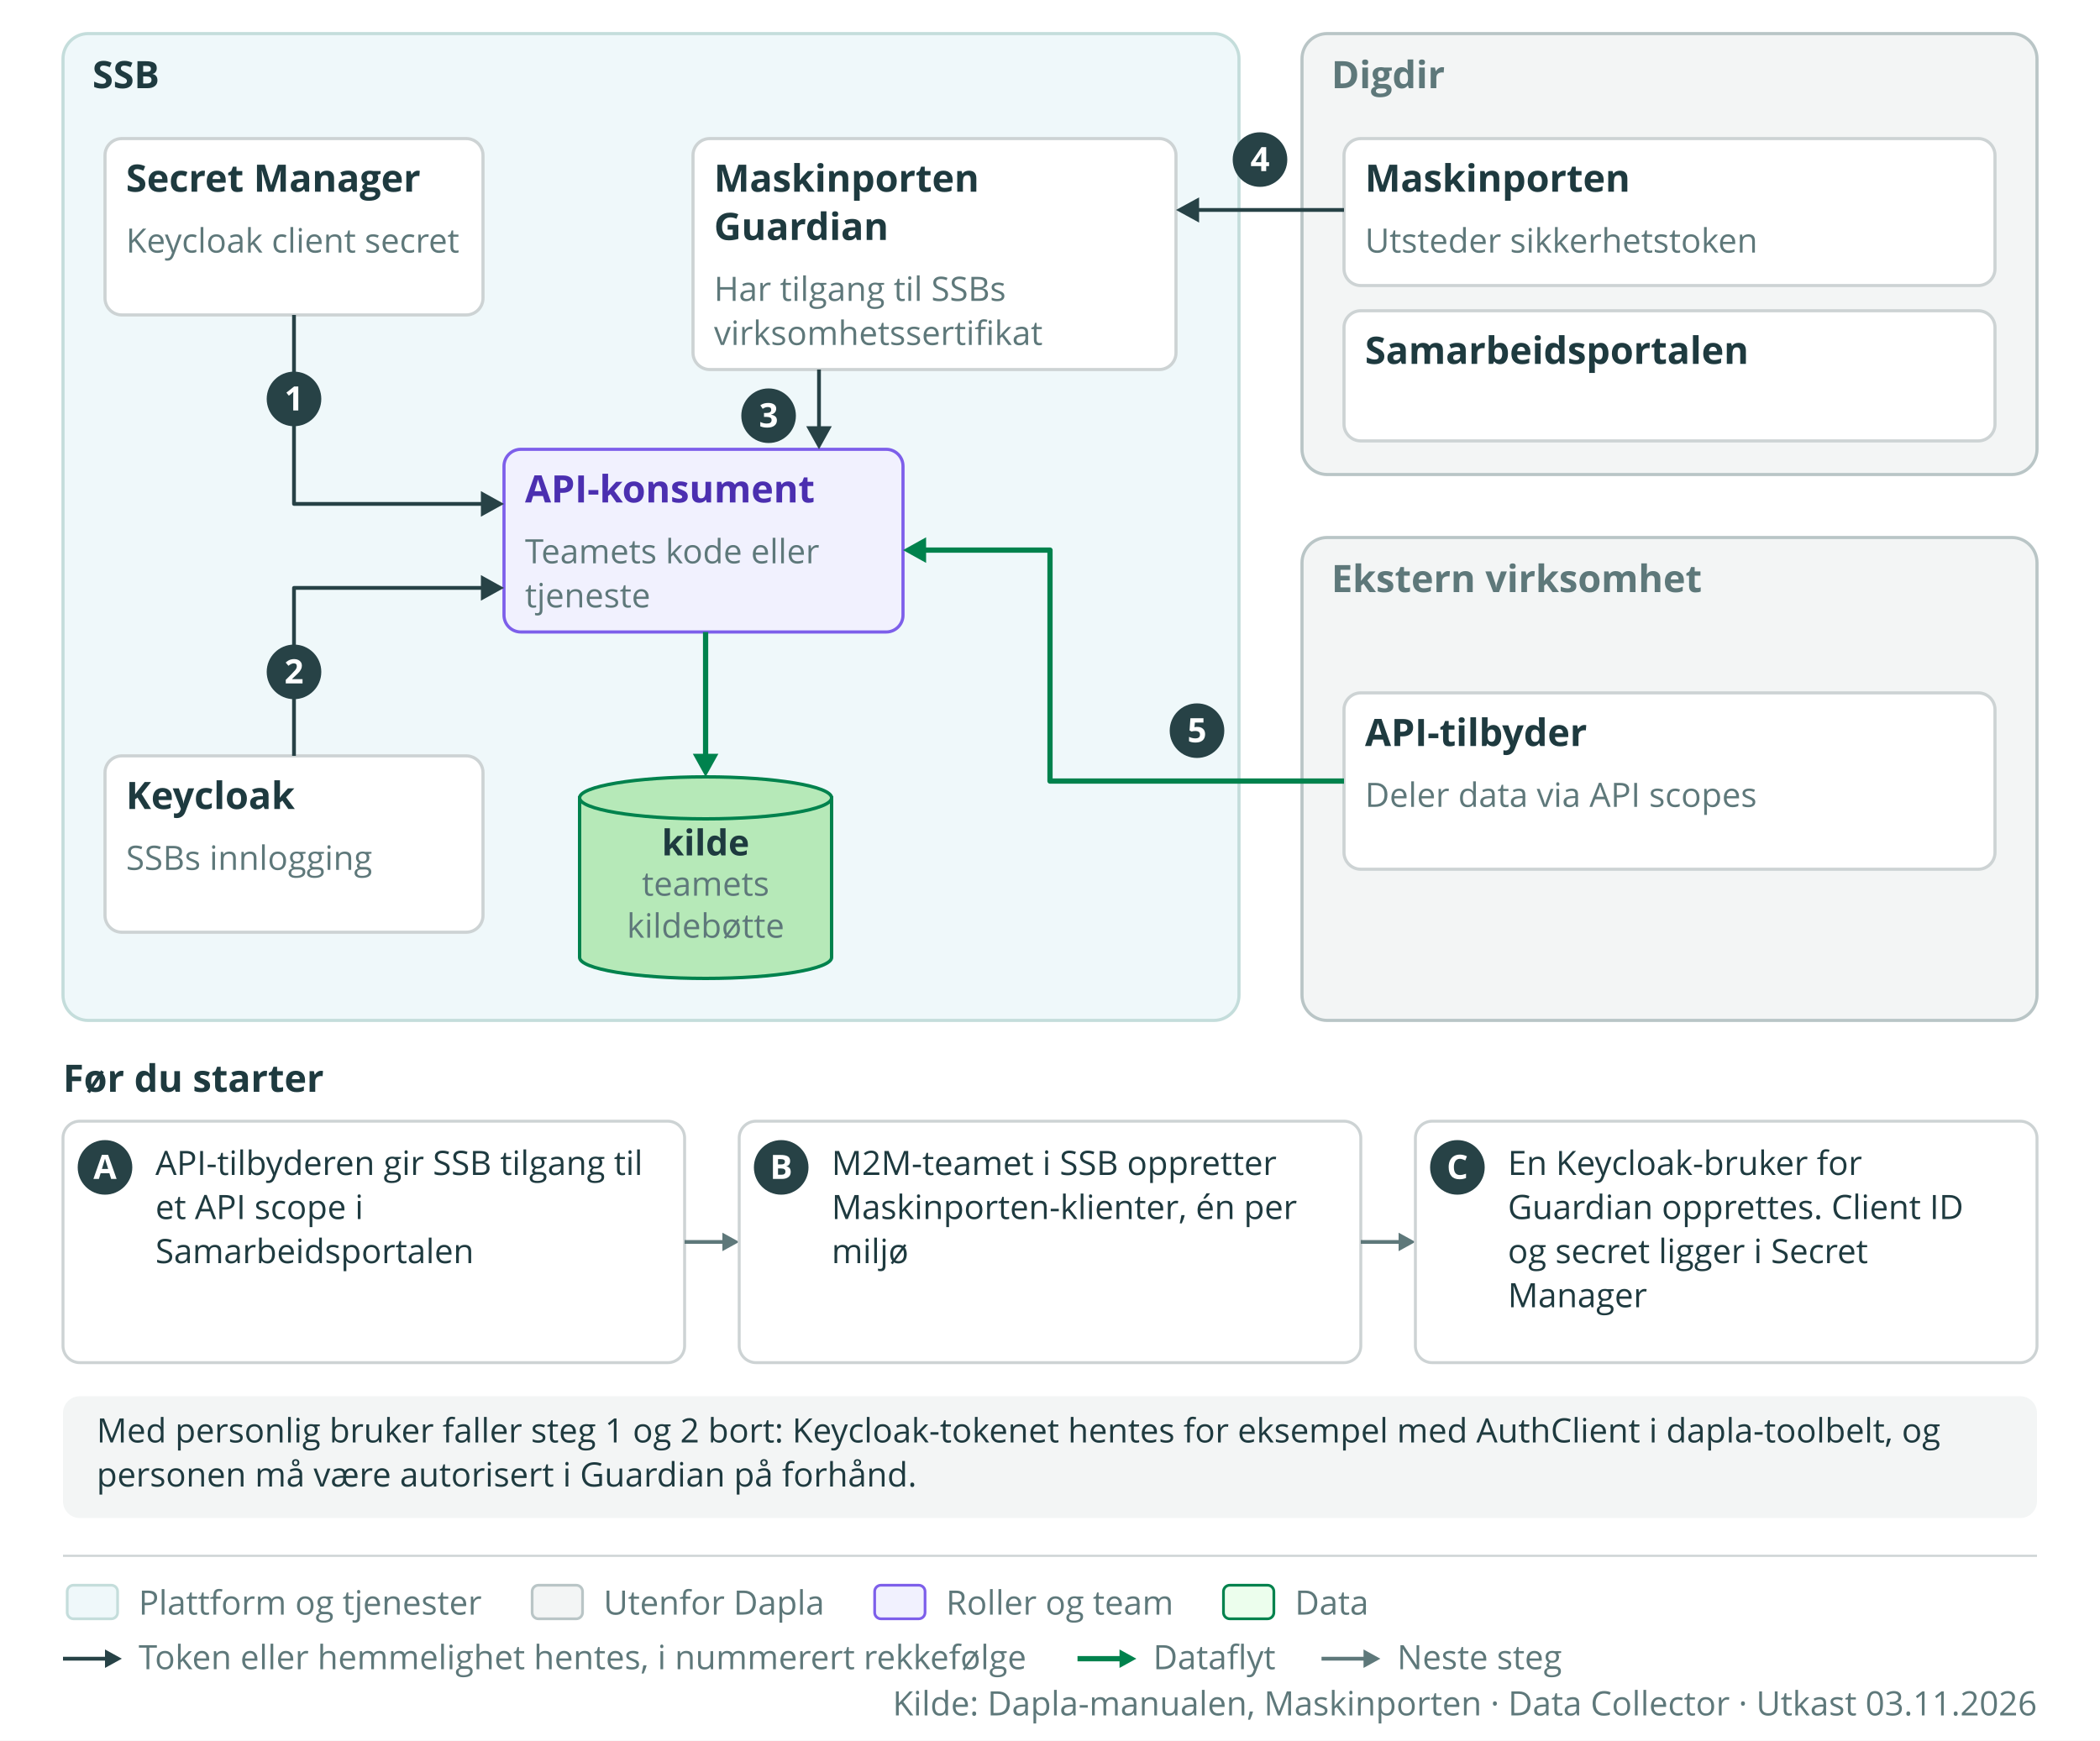
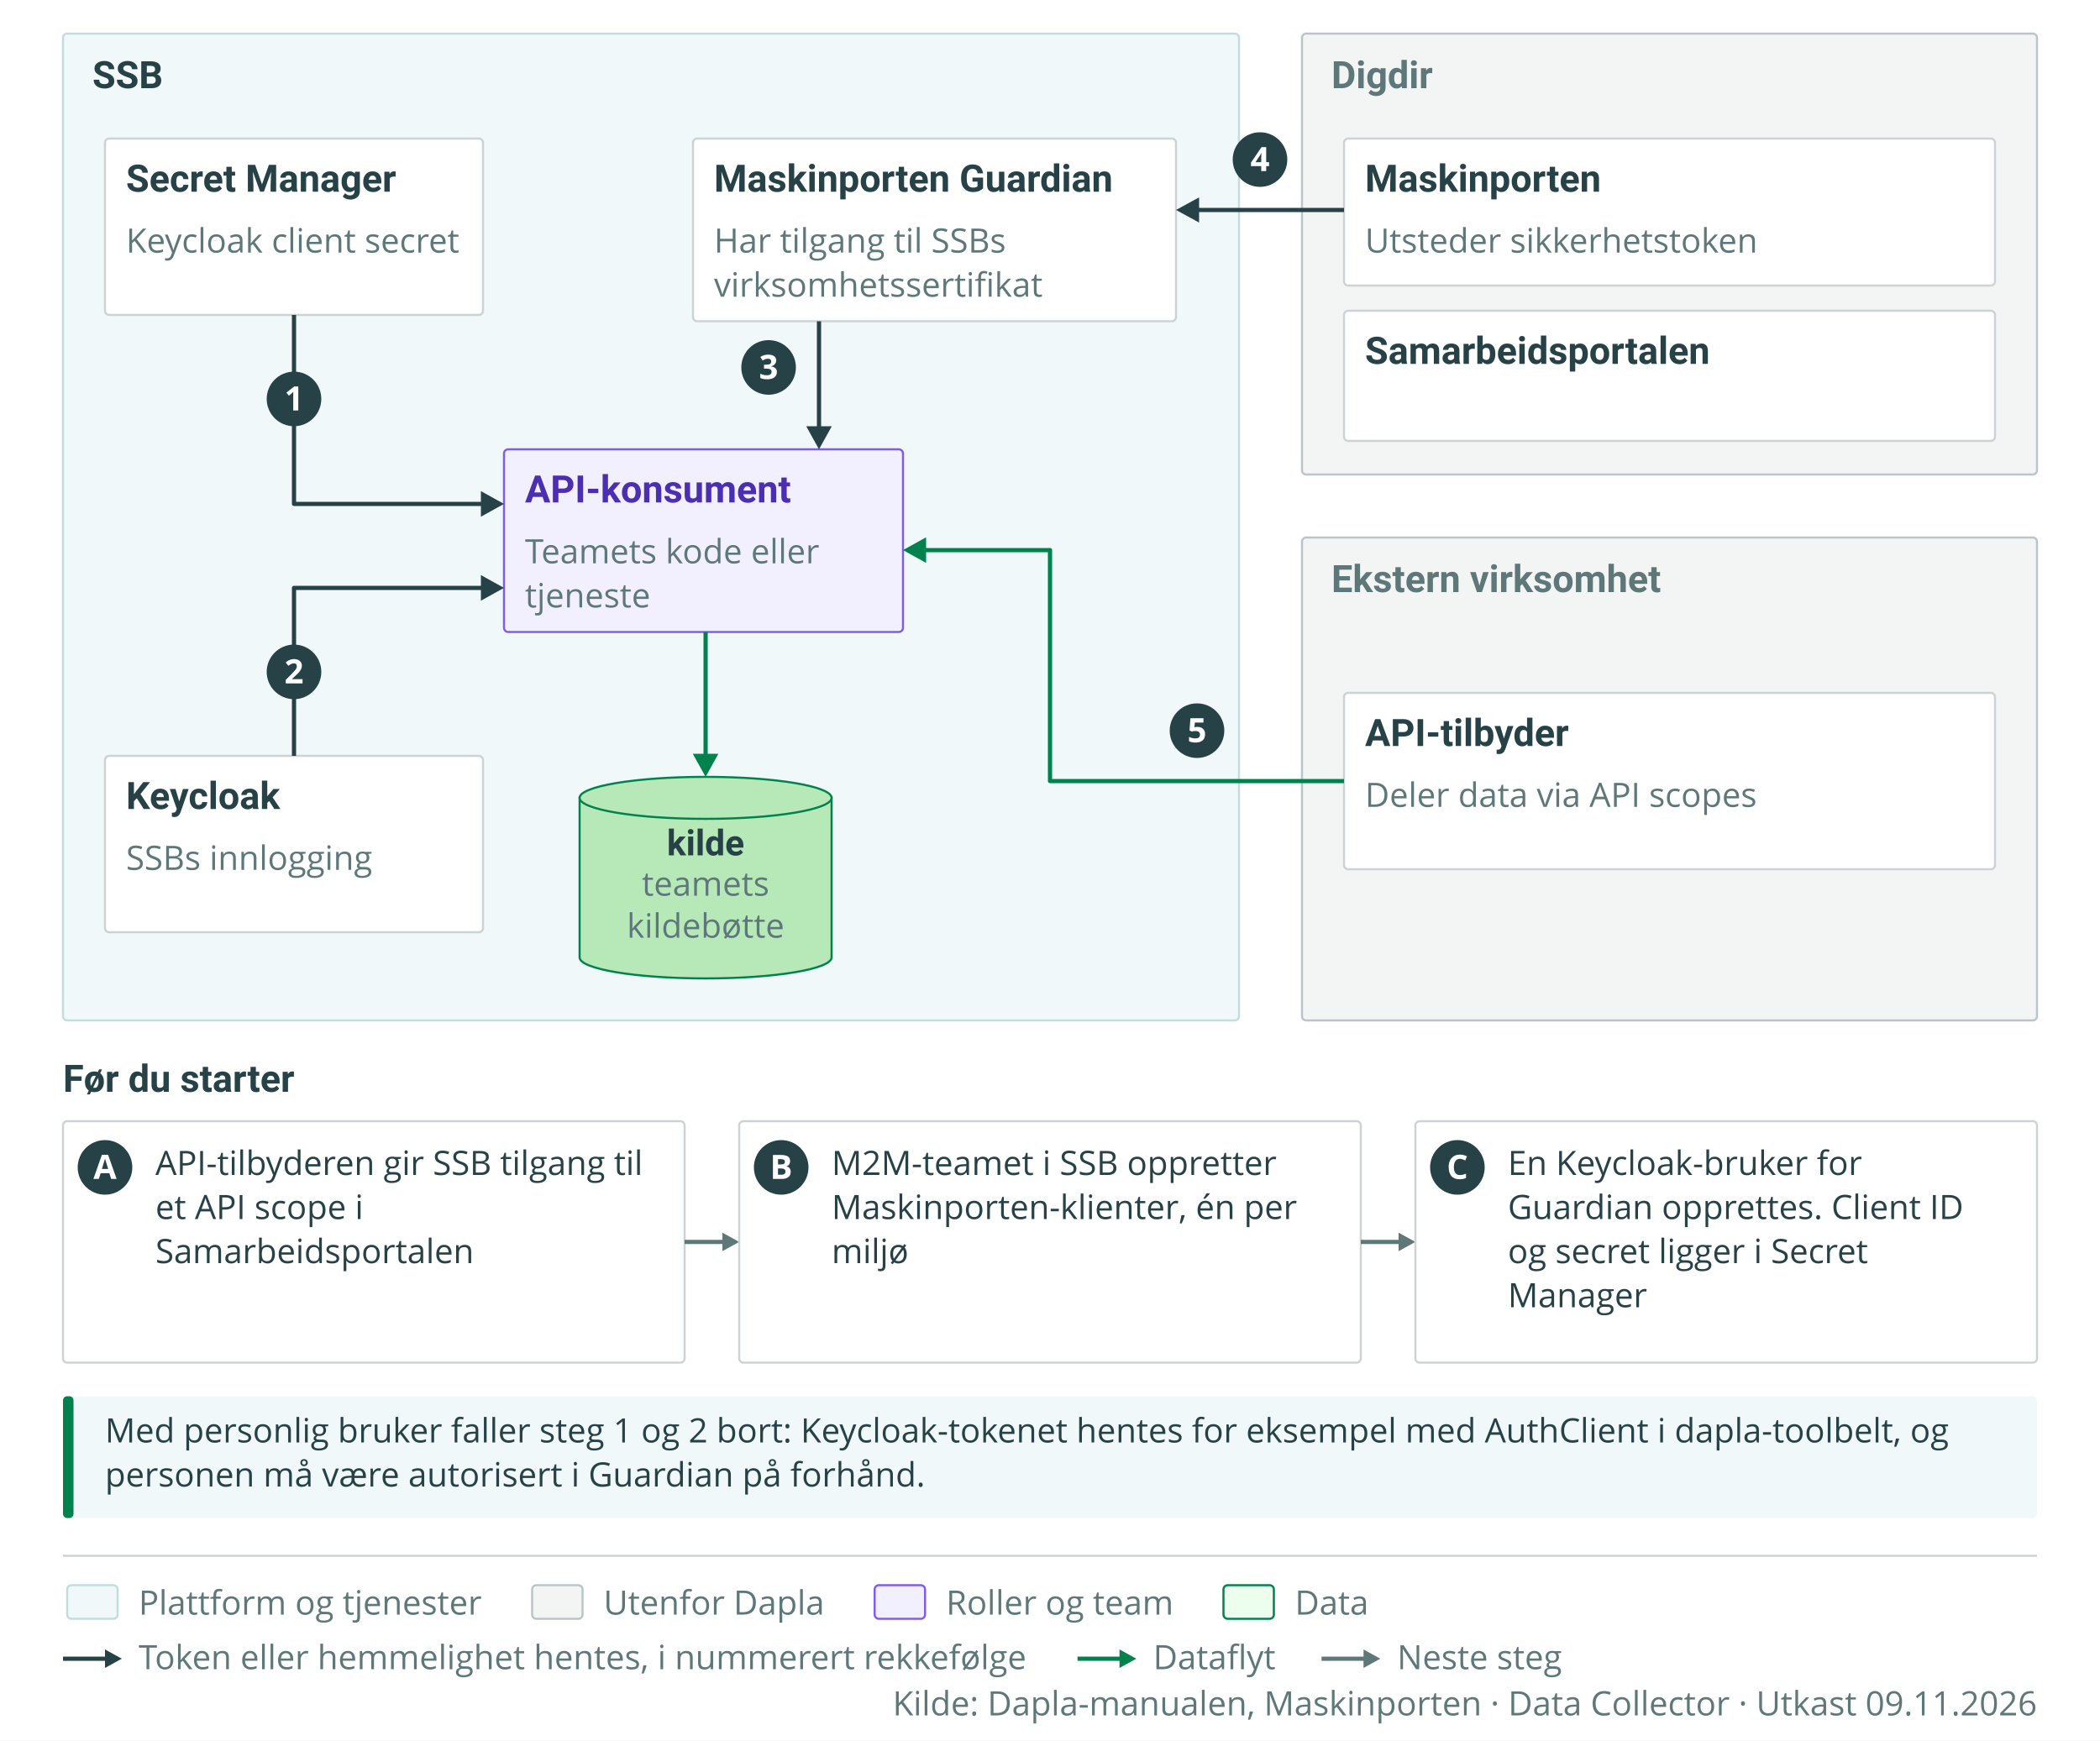
<svg xmlns="http://www.w3.org/2000/svg" viewBox="0 0 1000 829" width="1000" height="829">
  <rect x="0" y="0" width="1000" height="829" fill="#ffffff" />
-   <rect x="30.0" y="16.0" width="560.0" height="470.0" rx="12" fill="#eff8fa" stroke="#c4dddb" stroke-width="1.5" />
-   <text x="44.0" y="42.0" font-family="Open Sans, Segoe UI, Arial, sans-serif" font-size="18" font-weight="700" fill="#1e3a3f" text-anchor="start">SSB</text>
-   <rect x="620.0" y="16.0" width="350.0" height="210.0" rx="12" fill="#f3f5f5" stroke="#b9c5c6" stroke-width="1.5" />
-   <text x="634.0" y="42.0" font-family="Open Sans, Segoe UI, Arial, sans-serif" font-size="18" font-weight="700" fill="#5e787a" text-anchor="start">Digdir</text>
-   <rect x="620.0" y="256.0" width="350.0" height="230.0" rx="12" fill="#f3f5f5" stroke="#b9c5c6" stroke-width="1.5" />
-   <text x="634.0" y="282.0" font-family="Open Sans, Segoe UI, Arial, sans-serif" font-size="18" font-weight="700" fill="#5e787a" text-anchor="start">Ekstern virksomhet</text>
-   <rect x="50.0" y="66.0" width="180.0" height="84.0" rx="8" fill="#ffffff" stroke="#cdd3d4" stroke-width="1.5" />
-   <text x="60.0" y="91.3" font-family="Open Sans, Segoe UI, Arial, sans-serif" font-size="18" font-weight="700" fill="#1e3a3f" text-anchor="start">Secret Manager</text>
+   <rect x="30.0" y="16.0" width="560.0" height="470.0" rx="2" fill="#f0f8f9" stroke="#c3dcdc" stroke-width="1" />
+   <text x="44.0" y="42.0" font-family="Roboto, Arial, sans-serif" font-size="18" font-weight="700" fill="#274247" text-anchor="start">SSB</text>
+   <rect x="620.0" y="16.0" width="350.0" height="210.0" rx="2" fill="#f3f5f5" stroke="#b9c5c6" stroke-width="1" />
+   <text x="634.0" y="42.0" font-family="Roboto, Arial, sans-serif" font-size="18" font-weight="700" fill="#5e787a" text-anchor="start">Digdir</text>
+   <rect x="620.0" y="256.0" width="350.0" height="230.0" rx="2" fill="#f3f5f5" stroke="#b9c5c6" stroke-width="1" />
+   <text x="634.0" y="282.0" font-family="Roboto, Arial, sans-serif" font-size="18" font-weight="700" fill="#5e787a" text-anchor="start">Ekstern virksomhet</text>
+   <rect x="50.0" y="66.0" width="180.0" height="84.0" rx="2" fill="#ffffff" stroke="#cdd3d4" stroke-width="1" />
+   <text x="60.0" y="91.3" font-family="Roboto, Arial, sans-serif" font-size="18" font-weight="700" fill="#274247" text-anchor="start">Secret Manager</text>
  <text x="60.0" y="120.3" font-family="Open Sans, Segoe UI, Arial, sans-serif" font-size="16" font-weight="400" fill="#5e787a" text-anchor="start">Keycloak client secret</text>
-   <rect x="50.0" y="360.0" width="180.0" height="84.0" rx="8" fill="#ffffff" stroke="#cdd3d4" stroke-width="1.5" />
-   <text x="60.0" y="385.3" font-family="Open Sans, Segoe UI, Arial, sans-serif" font-size="18" font-weight="700" fill="#1e3a3f" text-anchor="start">Keycloak</text>
+   <rect x="50.0" y="360.0" width="180.0" height="84.0" rx="2" fill="#ffffff" stroke="#cdd3d4" stroke-width="1" />
+   <text x="60.0" y="385.3" font-family="Roboto, Arial, sans-serif" font-size="18" font-weight="700" fill="#274247" text-anchor="start">Keycloak</text>
  <text x="60.0" y="414.3" font-family="Open Sans, Segoe UI, Arial, sans-serif" font-size="16" font-weight="400" fill="#5e787a" text-anchor="start">SSBs innlogging</text>
-   <rect x="240.0" y="214.0" width="190.0" height="87.0" rx="8" fill="#f1f1fe" stroke="#7d5fea" stroke-width="1.5" />
-   <text x="250.0" y="239.3" font-family="Open Sans, Segoe UI, Arial, sans-serif" font-size="18" font-weight="700" fill="#4b2fb0" text-anchor="start">API-konsument</text>
+   <rect x="240.0" y="214.0" width="190.0" height="87.0" rx="2" fill="#f2f0ff" stroke="#7e5ee8" stroke-width="1" />
+   <text x="250.0" y="239.3" font-family="Roboto, Arial, sans-serif" font-size="18" font-weight="700" fill="#4b2fb0" text-anchor="start">API-konsument</text>
  <text x="250.0" y="268.3" font-family="Open Sans, Segoe UI, Arial, sans-serif" font-size="16" font-weight="400" fill="#5e787a" text-anchor="start">Teamets kode eller</text>
  <text x="250.0" y="289.3" font-family="Open Sans, Segoe UI, Arial, sans-serif" font-size="16" font-weight="400" fill="#5e787a" text-anchor="start">tjeneste</text>
-   <rect x="330.0" y="66.0" width="230.0" height="110.0" rx="8" fill="#ffffff" stroke="#cdd3d4" stroke-width="1.5" />
-   <text x="340.0" y="91.3" font-family="Open Sans, Segoe UI, Arial, sans-serif" font-size="18" font-weight="700" fill="#1e3a3f" text-anchor="start">Maskinporten</text>
-   <text x="340.0" y="114.3" font-family="Open Sans, Segoe UI, Arial, sans-serif" font-size="18" font-weight="700" fill="#1e3a3f" text-anchor="start">Guardian</text>
-   <text x="340.0" y="143.3" font-family="Open Sans, Segoe UI, Arial, sans-serif" font-size="16" font-weight="400" fill="#5e787a" text-anchor="start">Har tilgang til SSBs</text>
-   <text x="340.0" y="164.3" font-family="Open Sans, Segoe UI, Arial, sans-serif" font-size="16" font-weight="400" fill="#5e787a" text-anchor="start">virksomhetssertifikat</text>
-   <path d="M276,380 L276,456 A60.0,10 0 0 0 396,456 L396,380 Z" fill="#b6e9b8" stroke="#00824d" stroke-width="1.6" />
-   <ellipse cx="336.0" cy="380.0" rx="60.0" ry="10.0" fill="#b6e9b8" stroke="#00824d" stroke-width="1.6" />
-   <text x="336.0" y="407.4" font-family="Open Sans, Segoe UI, Arial, sans-serif" font-size="17" font-weight="700" fill="#1e3a3f" text-anchor="middle">kilde</text>
+   <rect x="330.0" y="66.0" width="230.0" height="87.0" rx="2" fill="#ffffff" stroke="#cdd3d4" stroke-width="1" />
+   <text x="340.0" y="91.3" font-family="Roboto, Arial, sans-serif" font-size="18" font-weight="700" fill="#274247" text-anchor="start">Maskinporten Guardian</text>
+   <text x="340.0" y="120.3" font-family="Open Sans, Segoe UI, Arial, sans-serif" font-size="16" font-weight="400" fill="#5e787a" text-anchor="start">Har tilgang til SSBs</text>
+   <text x="340.0" y="141.3" font-family="Open Sans, Segoe UI, Arial, sans-serif" font-size="16" font-weight="400" fill="#5e787a" text-anchor="start">virksomhetssertifikat</text>
+   <path d="M276,380 L276,456 A60.0,10 0 0 0 396,456 L396,380 Z" fill="#b6e8b8" stroke="#00824d" stroke-width="1" />
+   <ellipse cx="336.0" cy="380.0" rx="60.0" ry="10.0" fill="#b6e8b8" stroke="#00824d" stroke-width="1" />
+   <text x="336.0" y="407.4" font-family="Roboto, Arial, sans-serif" font-size="17" font-weight="700" fill="#274247" text-anchor="middle">kilde</text>
  <text x="336.0" y="426.6" font-family="Open Sans, Segoe UI, Arial, sans-serif" font-size="16" font-weight="400" fill="#5e787a" text-anchor="middle">teamets</text>
  <text x="336.0" y="446.6" font-family="Open Sans, Segoe UI, Arial, sans-serif" font-size="16" font-weight="400" fill="#5e787a" text-anchor="middle">kildebøtte</text>
-   <rect x="640.0" y="66.0" width="310.0" height="70.0" rx="8" fill="#ffffff" stroke="#cdd3d4" stroke-width="1.5" />
-   <text x="650.0" y="91.3" font-family="Open Sans, Segoe UI, Arial, sans-serif" font-size="18" font-weight="700" fill="#1e3a3f" text-anchor="start">Maskinporten</text>
+   <rect x="640.0" y="66.0" width="310.0" height="70.0" rx="2" fill="#ffffff" stroke="#cdd3d4" stroke-width="1" />
+   <text x="650.0" y="91.3" font-family="Roboto, Arial, sans-serif" font-size="18" font-weight="700" fill="#274247" text-anchor="start">Maskinporten</text>
  <text x="650.0" y="120.3" font-family="Open Sans, Segoe UI, Arial, sans-serif" font-size="16" font-weight="400" fill="#5e787a" text-anchor="start">Utsteder sikkerhetstoken</text>
-   <rect x="640.0" y="148.0" width="310.0" height="62.0" rx="8" fill="#ffffff" stroke="#cdd3d4" stroke-width="1.5" />
-   <text x="650.0" y="173.3" font-family="Open Sans, Segoe UI, Arial, sans-serif" font-size="18" font-weight="700" fill="#1e3a3f" text-anchor="start">Samarbeidsportalen</text>
-   <rect x="640.0" y="330.0" width="310.0" height="84.0" rx="8" fill="#ffffff" stroke="#cdd3d4" stroke-width="1.5" />
-   <text x="650.0" y="355.3" font-family="Open Sans, Segoe UI, Arial, sans-serif" font-size="18" font-weight="700" fill="#1e3a3f" text-anchor="start">API-tilbyder</text>
+   <rect x="640.0" y="148.0" width="310.0" height="62.0" rx="2" fill="#ffffff" stroke="#cdd3d4" stroke-width="1" />
+   <text x="650.0" y="173.3" font-family="Roboto, Arial, sans-serif" font-size="18" font-weight="700" fill="#274247" text-anchor="start">Samarbeidsportalen</text>
+   <rect x="640.0" y="330.0" width="310.0" height="84.0" rx="2" fill="#ffffff" stroke="#cdd3d4" stroke-width="1" />
+   <text x="650.0" y="355.3" font-family="Roboto, Arial, sans-serif" font-size="18" font-weight="700" fill="#274247" text-anchor="start">API-tilbyder</text>
  <text x="650.0" y="384.3" font-family="Open Sans, Segoe UI, Arial, sans-serif" font-size="16" font-weight="400" fill="#5e787a" text-anchor="start">Deler data via API scopes</text>
-   <polyline points="140.0,150.0 140.0,240.0 231.2,240.0" fill="none" stroke="#274246" stroke-width="1.8" stroke-linejoin="round" />
-   <polygon points="240.0,240.0 229.0,233.9 229.0,246.1" fill="#274246" stroke="none" stroke-width="1" />
-   <circle cx="140.0" cy="190.0" r="13" fill="#274246" />
+   <polyline points="140.0,150.0 140.0,240.0 231.2,240.0" fill="none" stroke="#274247" stroke-width="2" stroke-linejoin="round" />
+   <polygon points="240.0,240.0 229.0,233.9 229.0,246.1" fill="#274247" stroke="none" stroke-width="1" />
+   <circle cx="140.0" cy="190.0" r="13" fill="#274247" />
  <text x="140.0" y="195.5" font-family="Open Sans, Segoe UI, Arial, sans-serif" font-size="16" font-weight="700" fill="#ffffff" text-anchor="middle">1</text>
-   <polyline points="140.0,360.0 140.0,280.0 231.2,280.0" fill="none" stroke="#274246" stroke-width="1.8" stroke-linejoin="round" />
-   <polygon points="240.0,280.0 229.0,273.9 229.0,286.1" fill="#274246" stroke="none" stroke-width="1" />
-   <circle cx="140.0" cy="320.0" r="13" fill="#274246" />
+   <polyline points="140.0,360.0 140.0,280.0 231.2,280.0" fill="none" stroke="#274247" stroke-width="2" stroke-linejoin="round" />
+   <polygon points="240.0,280.0 229.0,273.9 229.0,286.1" fill="#274247" stroke="none" stroke-width="1" />
+   <circle cx="140.0" cy="320.0" r="13" fill="#274247" />
  <text x="140.0" y="325.5" font-family="Open Sans, Segoe UI, Arial, sans-serif" font-size="16" font-weight="700" fill="#ffffff" text-anchor="middle">2</text>
-   <polyline points="390.0,176.0 390.0,205.2" fill="none" stroke="#274246" stroke-width="1.8" stroke-linejoin="round" />
-   <polygon points="390.0,214.0 396.1,203.0 383.9,203.0" fill="#274246" stroke="none" stroke-width="1" />
-   <circle cx="366.0" cy="198.0" r="13" fill="#274246" />
-   <text x="366.0" y="203.5" font-family="Open Sans, Segoe UI, Arial, sans-serif" font-size="16" font-weight="700" fill="#ffffff" text-anchor="middle">3</text>
-   <polyline points="640.0,100.0 568.8,100.0" fill="none" stroke="#274246" stroke-width="1.8" stroke-linejoin="round" />
-   <polygon points="560.0,100.0 571.0,106.0 571.0,94.0" fill="#274246" stroke="none" stroke-width="1" />
-   <circle cx="600.0" cy="76.0" r="13" fill="#274246" />
+   <polyline points="390.0,153.0 390.0,205.2" fill="none" stroke="#274247" stroke-width="2" stroke-linejoin="round" />
+   <polygon points="390.0,214.0 396.1,203.0 383.9,203.0" fill="#274247" stroke="none" stroke-width="1" />
+   <circle cx="366.0" cy="175.0" r="13" fill="#274247" />
+   <text x="366.0" y="180.5" font-family="Open Sans, Segoe UI, Arial, sans-serif" font-size="16" font-weight="700" fill="#ffffff" text-anchor="middle">3</text>
+   <polyline points="640.0,100.0 568.8,100.0" fill="none" stroke="#274247" stroke-width="2" stroke-linejoin="round" />
+   <polygon points="560.0,100.0 571.0,106.0 571.0,94.0" fill="#274247" stroke="none" stroke-width="1" />
+   <circle cx="600.0" cy="76.0" r="13" fill="#274247" />
  <text x="600.0" y="81.5" font-family="Open Sans, Segoe UI, Arial, sans-serif" font-size="16" font-weight="700" fill="#ffffff" text-anchor="middle">4</text>
-   <polyline points="640.0,372.0 500.0,372.0 500.0,262.0 438.8,262.0" fill="none" stroke="#00824d" stroke-width="2.5" stroke-linejoin="round" />
+   <polyline points="640.0,372.0 500.0,372.0 500.0,262.0 438.8,262.0" fill="none" stroke="#00824d" stroke-width="2" stroke-linejoin="round" />
  <polygon points="430.0,262.0 441.0,268.1 441.0,255.9" fill="#00824d" stroke="none" stroke-width="1" />
-   <circle cx="570.0" cy="348.0" r="13" fill="#274246" />
+   <circle cx="570.0" cy="348.0" r="13" fill="#274247" />
  <text x="570.0" y="353.5" font-family="Open Sans, Segoe UI, Arial, sans-serif" font-size="16" font-weight="700" fill="#ffffff" text-anchor="middle">5</text>
-   <polyline points="336.0,301.0 336.0,361.2" fill="none" stroke="#00824d" stroke-width="2.5" stroke-linejoin="round" />
+   <polyline points="336.0,301.0 336.0,361.2" fill="none" stroke="#00824d" stroke-width="2" stroke-linejoin="round" />
  <polygon points="336.0,370.0 342.1,359.0 329.9,359.0" fill="#00824d" stroke="none" stroke-width="1" />
-   <text x="30.0" y="520.0" font-family="Open Sans, Segoe UI, Arial, sans-serif" font-size="18" font-weight="700" fill="#1e3a3f" text-anchor="start">Før du starter</text>
-   <rect x="30.0" y="534.0" width="296.0" height="115.0" rx="8" fill="#ffffff" stroke="#cdd3d4" stroke-width="1.4" />
-   <circle cx="50.0" cy="556.0" r="13" fill="#274246" />
+   <text x="30.0" y="520.0" font-family="Roboto, Arial, sans-serif" font-size="18" font-weight="700" fill="#274247" text-anchor="start">Før du starter</text>
+   <rect x="30.0" y="534.0" width="296.0" height="115.0" rx="2" fill="#ffffff" stroke="#cdd3d4" stroke-width="1" />
+   <circle cx="50.0" cy="556.0" r="13" fill="#274247" />
  <text x="50.0" y="561.5" font-family="Open Sans, Segoe UI, Arial, sans-serif" font-size="16" font-weight="700" fill="#ffffff" text-anchor="middle">A</text>
-   <text x="74.0" y="559.6" font-family="Open Sans, Segoe UI, Arial, sans-serif" font-size="16" font-weight="400" fill="#1e3a3f" text-anchor="start">API-tilbyderen gir SSB tilgang til</text>
-   <text x="74.0" y="580.6" font-family="Open Sans, Segoe UI, Arial, sans-serif" font-size="16" font-weight="400" fill="#1e3a3f" text-anchor="start">et API scope i</text>
-   <text x="74.0" y="601.6" font-family="Open Sans, Segoe UI, Arial, sans-serif" font-size="16" font-weight="400" fill="#1e3a3f" text-anchor="start">Samarbeidsportalen</text>
-   <polyline points="326.0,591.5 345.6,591.5" fill="none" stroke="#5e787a" stroke-width="1.8" stroke-linejoin="round" />
+   <text x="74.0" y="559.6" font-family="Open Sans, Segoe UI, Arial, sans-serif" font-size="16" font-weight="400" fill="#274247" text-anchor="start">API-tilbyderen gir SSB tilgang til</text>
+   <text x="74.0" y="580.6" font-family="Open Sans, Segoe UI, Arial, sans-serif" font-size="16" font-weight="400" fill="#274247" text-anchor="start">et API scope i</text>
+   <text x="74.0" y="601.6" font-family="Open Sans, Segoe UI, Arial, sans-serif" font-size="16" font-weight="400" fill="#274247" text-anchor="start">Samarbeidsportalen</text>
+   <polyline points="326.0,591.5 345.6,591.5" fill="none" stroke="#5e787a" stroke-width="2" stroke-linejoin="round" />
  <polygon points="352.0,591.5 344.0,587.1 344.0,595.9" fill="#5e787a" stroke="none" stroke-width="1" />
-   <rect x="352.0" y="534.0" width="296.0" height="115.0" rx="8" fill="#ffffff" stroke="#cdd3d4" stroke-width="1.4" />
-   <circle cx="372.0" cy="556.0" r="13" fill="#274246" />
+   <rect x="352.0" y="534.0" width="296.0" height="115.0" rx="2" fill="#ffffff" stroke="#cdd3d4" stroke-width="1" />
+   <circle cx="372.0" cy="556.0" r="13" fill="#274247" />
  <text x="372.0" y="561.5" font-family="Open Sans, Segoe UI, Arial, sans-serif" font-size="16" font-weight="700" fill="#ffffff" text-anchor="middle">B</text>
-   <text x="396.0" y="559.6" font-family="Open Sans, Segoe UI, Arial, sans-serif" font-size="16" font-weight="400" fill="#1e3a3f" text-anchor="start">M2M-teamet i SSB oppretter</text>
-   <text x="396.0" y="580.6" font-family="Open Sans, Segoe UI, Arial, sans-serif" font-size="16" font-weight="400" fill="#1e3a3f" text-anchor="start">Maskinporten-klienter, én per</text>
-   <text x="396.0" y="601.6" font-family="Open Sans, Segoe UI, Arial, sans-serif" font-size="16" font-weight="400" fill="#1e3a3f" text-anchor="start">miljø</text>
-   <polyline points="648.0,591.5 667.6,591.5" fill="none" stroke="#5e787a" stroke-width="1.8" stroke-linejoin="round" />
+   <text x="396.0" y="559.6" font-family="Open Sans, Segoe UI, Arial, sans-serif" font-size="16" font-weight="400" fill="#274247" text-anchor="start">M2M-teamet i SSB oppretter</text>
+   <text x="396.0" y="580.6" font-family="Open Sans, Segoe UI, Arial, sans-serif" font-size="16" font-weight="400" fill="#274247" text-anchor="start">Maskinporten-klienter, én per</text>
+   <text x="396.0" y="601.6" font-family="Open Sans, Segoe UI, Arial, sans-serif" font-size="16" font-weight="400" fill="#274247" text-anchor="start">miljø</text>
+   <polyline points="648.0,591.5 667.6,591.5" fill="none" stroke="#5e787a" stroke-width="2" stroke-linejoin="round" />
  <polygon points="674.0,591.5 666.0,587.1 666.0,595.9" fill="#5e787a" stroke="none" stroke-width="1" />
-   <rect x="674.0" y="534.0" width="296.0" height="115.0" rx="8" fill="#ffffff" stroke="#cdd3d4" stroke-width="1.4" />
-   <circle cx="694.0" cy="556.0" r="13" fill="#274246" />
+   <rect x="674.0" y="534.0" width="296.0" height="115.0" rx="2" fill="#ffffff" stroke="#cdd3d4" stroke-width="1" />
+   <circle cx="694.0" cy="556.0" r="13" fill="#274247" />
  <text x="694.0" y="561.5" font-family="Open Sans, Segoe UI, Arial, sans-serif" font-size="16" font-weight="700" fill="#ffffff" text-anchor="middle">C</text>
-   <text x="718.0" y="559.6" font-family="Open Sans, Segoe UI, Arial, sans-serif" font-size="16" font-weight="400" fill="#1e3a3f" text-anchor="start">En Keycloak-bruker for</text>
-   <text x="718.0" y="580.6" font-family="Open Sans, Segoe UI, Arial, sans-serif" font-size="16" font-weight="400" fill="#1e3a3f" text-anchor="start">Guardian opprettes. Client ID</text>
-   <text x="718.0" y="601.6" font-family="Open Sans, Segoe UI, Arial, sans-serif" font-size="16" font-weight="400" fill="#1e3a3f" text-anchor="start">og secret ligger i Secret</text>
-   <text x="718.0" y="622.6" font-family="Open Sans, Segoe UI, Arial, sans-serif" font-size="16" font-weight="400" fill="#1e3a3f" text-anchor="start">Manager</text>
-   <rect x="30.0" y="665.0" width="940.0" height="58.0" rx="8" fill="#f3f5f5" stroke="none" stroke-width="1.5" />
-   <text x="46.0" y="687.0" font-family="Open Sans, Segoe UI, Arial, sans-serif" font-size="16" font-weight="400" fill="#1e3a3f" text-anchor="start">Med personlig bruker faller steg 1 og 2 bort: Keycloak-tokenet hentes for eksempel med AuthClient i dapla-toolbelt, og</text>
-   <text x="46.0" y="708.0" font-family="Open Sans, Segoe UI, Arial, sans-serif" font-size="16" font-weight="400" fill="#1e3a3f" text-anchor="start">personen må være autorisert i Guardian på forhånd.</text>
+   <text x="718.0" y="559.6" font-family="Open Sans, Segoe UI, Arial, sans-serif" font-size="16" font-weight="400" fill="#274247" text-anchor="start">En Keycloak-bruker for</text>
+   <text x="718.0" y="580.6" font-family="Open Sans, Segoe UI, Arial, sans-serif" font-size="16" font-weight="400" fill="#274247" text-anchor="start">Guardian opprettes. Client ID</text>
+   <text x="718.0" y="601.6" font-family="Open Sans, Segoe UI, Arial, sans-serif" font-size="16" font-weight="400" fill="#274247" text-anchor="start">og secret ligger i Secret</text>
+   <text x="718.0" y="622.6" font-family="Open Sans, Segoe UI, Arial, sans-serif" font-size="16" font-weight="400" fill="#274247" text-anchor="start">Manager</text>
+   <rect x="30.0" y="665.0" width="940.0" height="58.0" rx="2" fill="#f0f8f9" stroke="none" stroke-width="1" />
+   <rect x="30.0" y="665.0" width="5.0" height="58.0" rx="2" fill="#00824d" stroke="none" stroke-width="1" />
+   <text x="50.0" y="687.0" font-family="Open Sans, Segoe UI, Arial, sans-serif" font-size="16" font-weight="400" fill="#274247" text-anchor="start">Med personlig bruker faller steg 1 og 2 bort: Keycloak-tokenet hentes for eksempel med AuthClient i dapla-toolbelt, og</text>
+   <text x="50.0" y="708.0" font-family="Open Sans, Segoe UI, Arial, sans-serif" font-size="16" font-weight="400" fill="#274247" text-anchor="start">personen må være autorisert i Guardian på forhånd.</text>
  <line x1="30.0" y1="741.0" x2="970.0" y2="741.0" stroke="#cdd3d4" stroke-width="1" />
-   <rect x="32.0" y="755.0" width="24.0" height="16.0" rx="3" fill="#eff8fa" stroke="#c4dddb" stroke-width="1.3" />
+   <rect x="32.0" y="755.0" width="24.0" height="16.0" rx="2" fill="#f0f8f9" stroke="#c3dcdc" stroke-width="1" />
  <text x="66.0" y="769.0" font-family="Open Sans, Segoe UI, Arial, sans-serif" font-size="16" font-weight="400" fill="#5e787a" text-anchor="start">Plattform og tjenester</text>
-   <rect x="253.4" y="755.0" width="24.0" height="16.0" rx="3" fill="#f3f5f5" stroke="#b9c5c6" stroke-width="1.3" />
+   <rect x="253.4" y="755.0" width="24.0" height="16.0" rx="2" fill="#f3f5f5" stroke="#b9c5c6" stroke-width="1" />
  <text x="287.4" y="769.0" font-family="Open Sans, Segoe UI, Arial, sans-serif" font-size="16" font-weight="400" fill="#5e787a" text-anchor="start">Utenfor Dapla</text>
-   <rect x="416.5" y="755.0" width="24.0" height="16.0" rx="3" fill="#f1f1fe" stroke="#7d5fea" stroke-width="1.3" />
+   <rect x="416.5" y="755.0" width="24.0" height="16.0" rx="2" fill="#f2f0ff" stroke="#7e5ee8" stroke-width="1" />
  <text x="450.5" y="769.0" font-family="Open Sans, Segoe UI, Arial, sans-serif" font-size="16" font-weight="400" fill="#5e787a" text-anchor="start">Roller og team</text>
-   <rect x="582.6" y="755.0" width="24.0" height="16.0" rx="3" fill="#ecfeed" stroke="#00824d" stroke-width="1.3" />
+   <rect x="582.6" y="755.0" width="24.0" height="16.0" rx="2" fill="#ecfeed" stroke="#00824d" stroke-width="1" />
  <text x="616.6" y="769.0" font-family="Open Sans, Segoe UI, Arial, sans-serif" font-size="16" font-weight="400" fill="#5e787a" text-anchor="start">Data</text>
-   <polyline points="30.0,790.0 51.6,790.0" fill="none" stroke="#274246" stroke-width="1.8" stroke-linejoin="round" />
-   <polygon points="58.0,790.0 50.0,785.6 50.0,794.4" fill="#274246" stroke="none" stroke-width="1" />
+   <polyline points="30.0,790.0 51.6,790.0" fill="none" stroke="#274247" stroke-width="2" stroke-linejoin="round" />
+   <polygon points="58.0,790.0 50.0,785.6 50.0,794.4" fill="#274247" stroke="none" stroke-width="1" />
  <text x="66.0" y="795.0" font-family="Open Sans, Segoe UI, Arial, sans-serif" font-size="16" font-weight="400" fill="#5e787a" text-anchor="start">Token eller hemmelighet hentes, i nummerert rekkefølge</text>
-   <polyline points="513.1,790.0 534.7,790.0" fill="none" stroke="#00824d" stroke-width="2.5" stroke-linejoin="round" />
+   <polyline points="513.1,790.0 534.7,790.0" fill="none" stroke="#00824d" stroke-width="2" stroke-linejoin="round" />
  <polygon points="541.1,790.0 533.1,785.6 533.1,794.4" fill="#00824d" stroke="none" stroke-width="1" />
  <text x="549.1" y="795.0" font-family="Open Sans, Segoe UI, Arial, sans-serif" font-size="16" font-weight="400" fill="#5e787a" text-anchor="start">Dataflyt</text>
-   <polyline points="629.3,790.0 650.9,790.0" fill="none" stroke="#5e787a" stroke-width="1.8" stroke-linejoin="round" />
+   <polyline points="629.3,790.0 650.9,790.0" fill="none" stroke="#5e787a" stroke-width="2" stroke-linejoin="round" />
  <polygon points="657.3,790.0 649.3,785.6 649.3,794.4" fill="#5e787a" stroke="none" stroke-width="1" />
  <text x="665.3" y="795.0" font-family="Open Sans, Segoe UI, Arial, sans-serif" font-size="16" font-weight="400" fill="#5e787a" text-anchor="start">Neste steg</text>
-   <text x="970.0" y="817.0" font-family="Open Sans, Segoe UI, Arial, sans-serif" font-size="16" font-weight="400" fill="#5e787a" text-anchor="end">Kilde: Dapla-manualen, Maskinporten · Data Collector · Utkast 03.11.2026</text>
+   <text x="970.0" y="817.0" font-family="Open Sans, Segoe UI, Arial, sans-serif" font-size="16" font-weight="400" fill="#5e787a" text-anchor="end">Kilde: Dapla-manualen, Maskinporten · Data Collector · Utkast 09.11.2026</text>
</svg>
